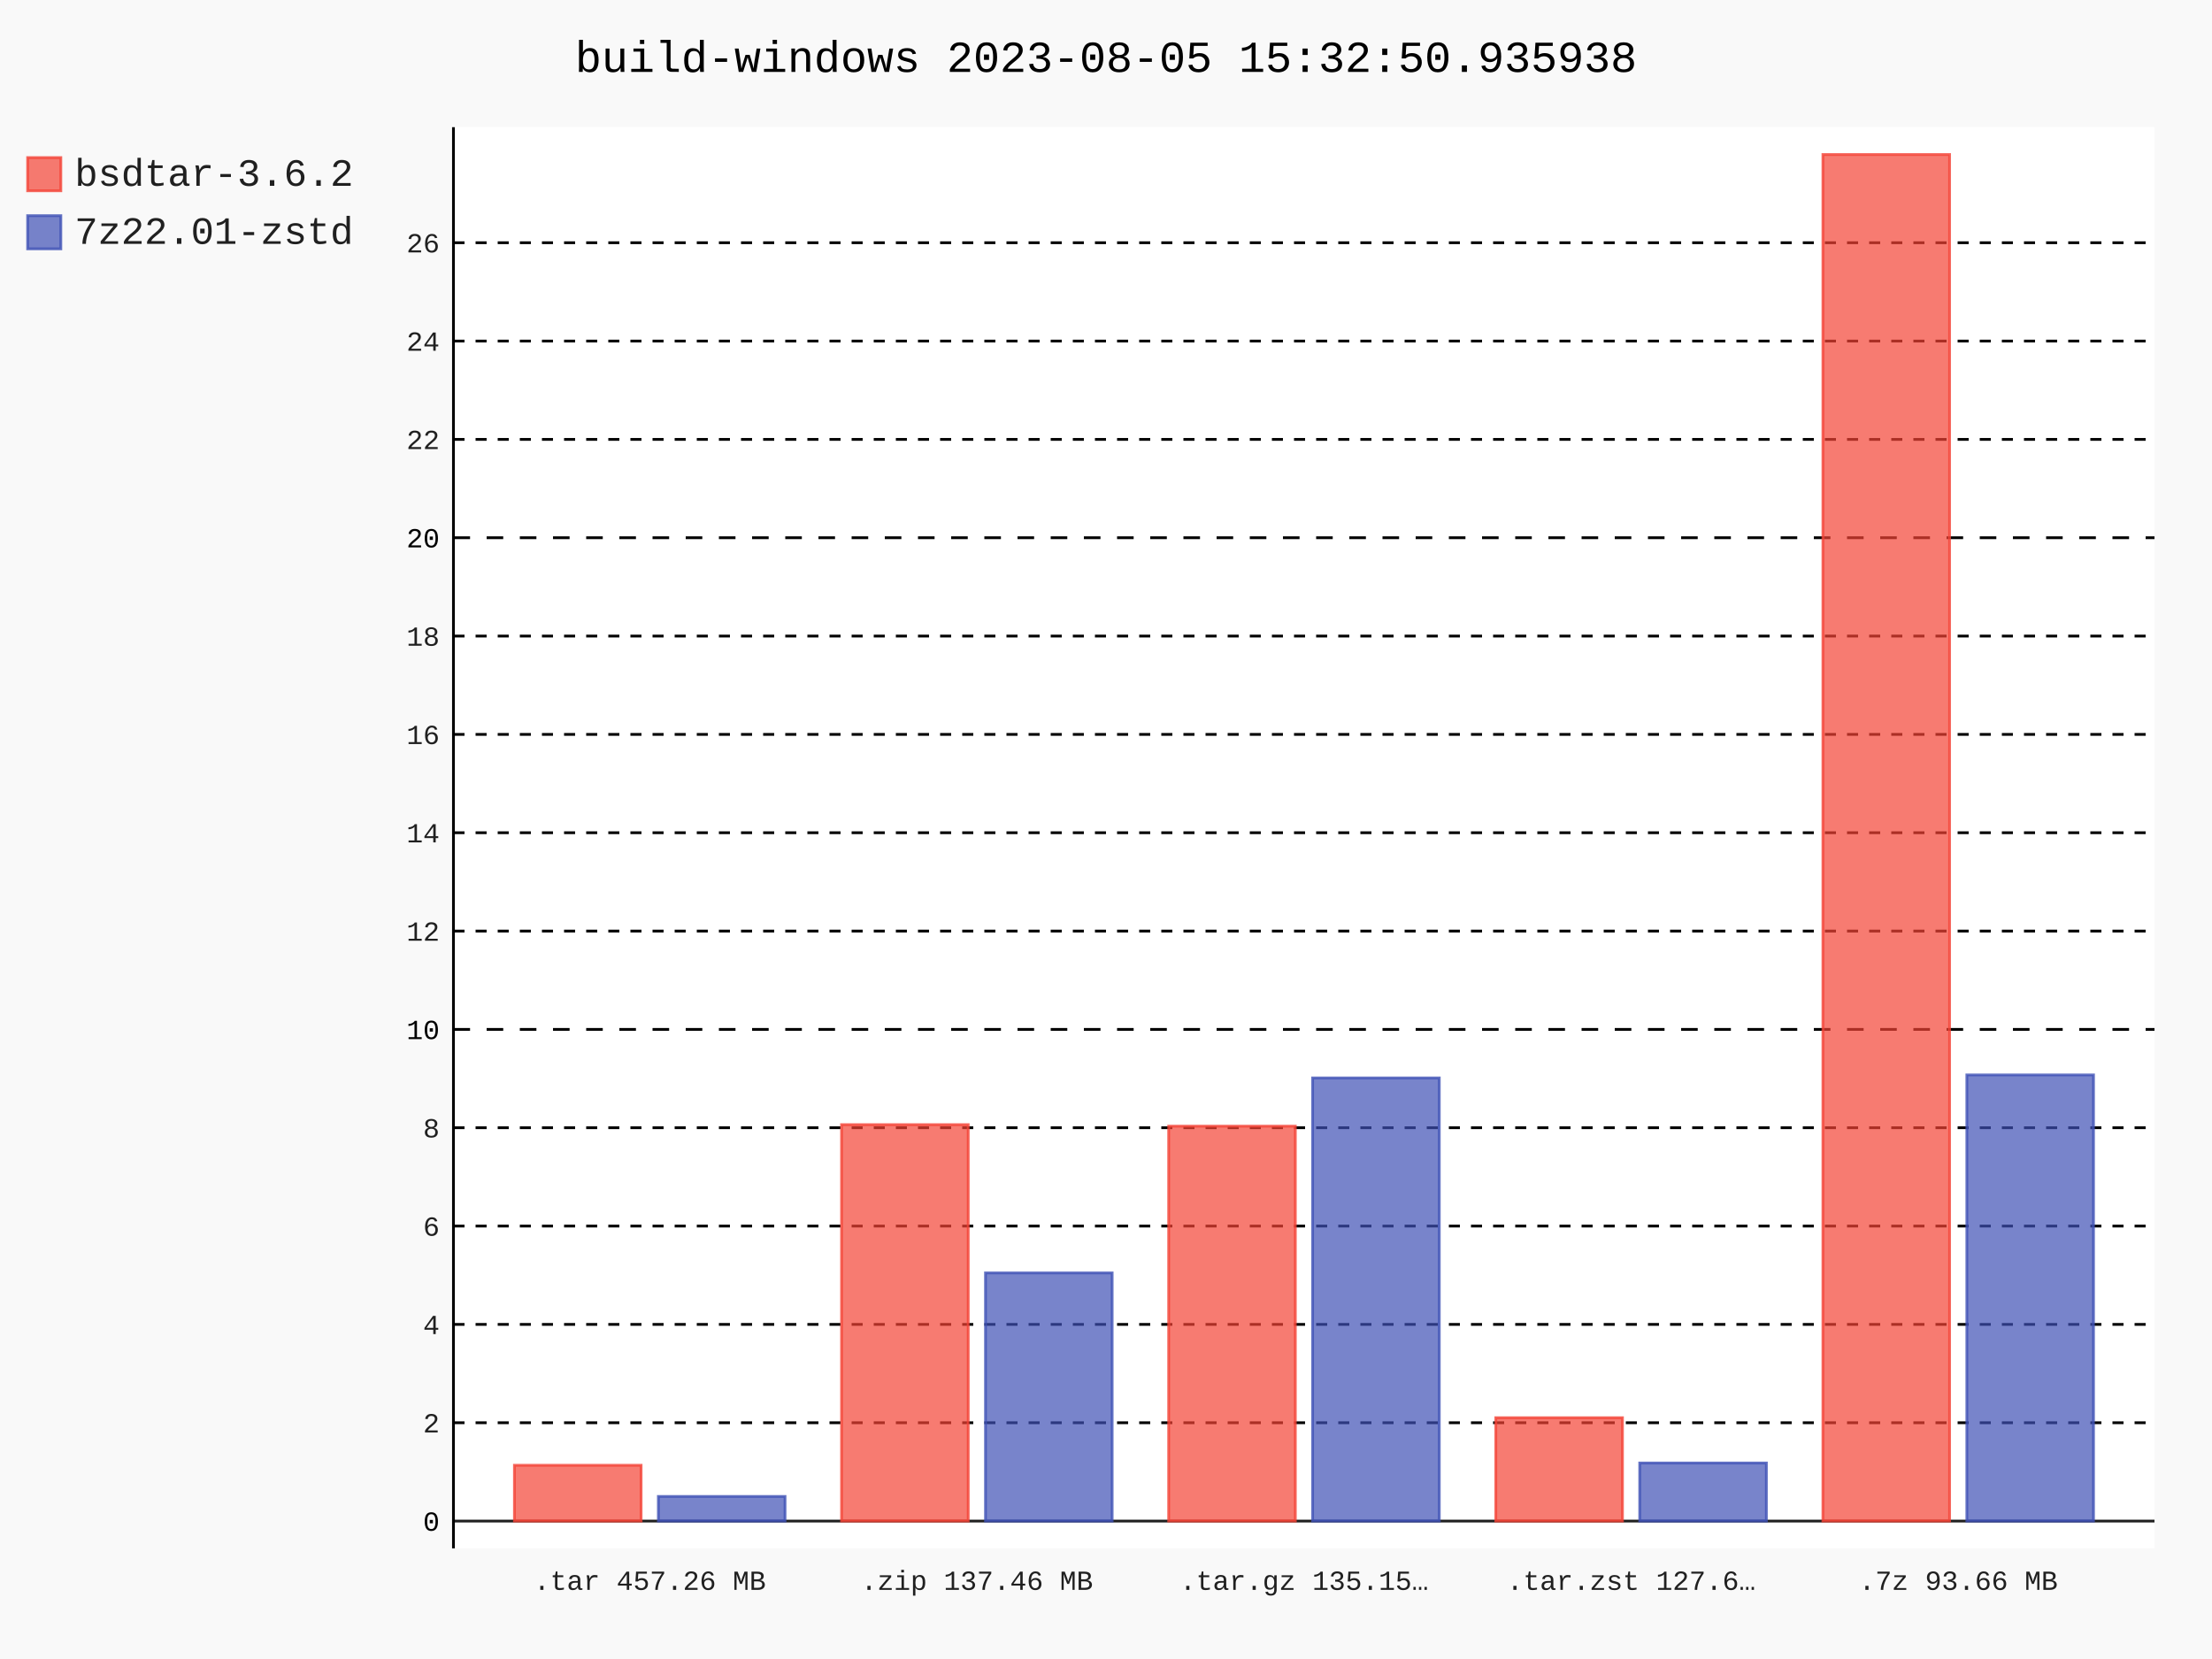
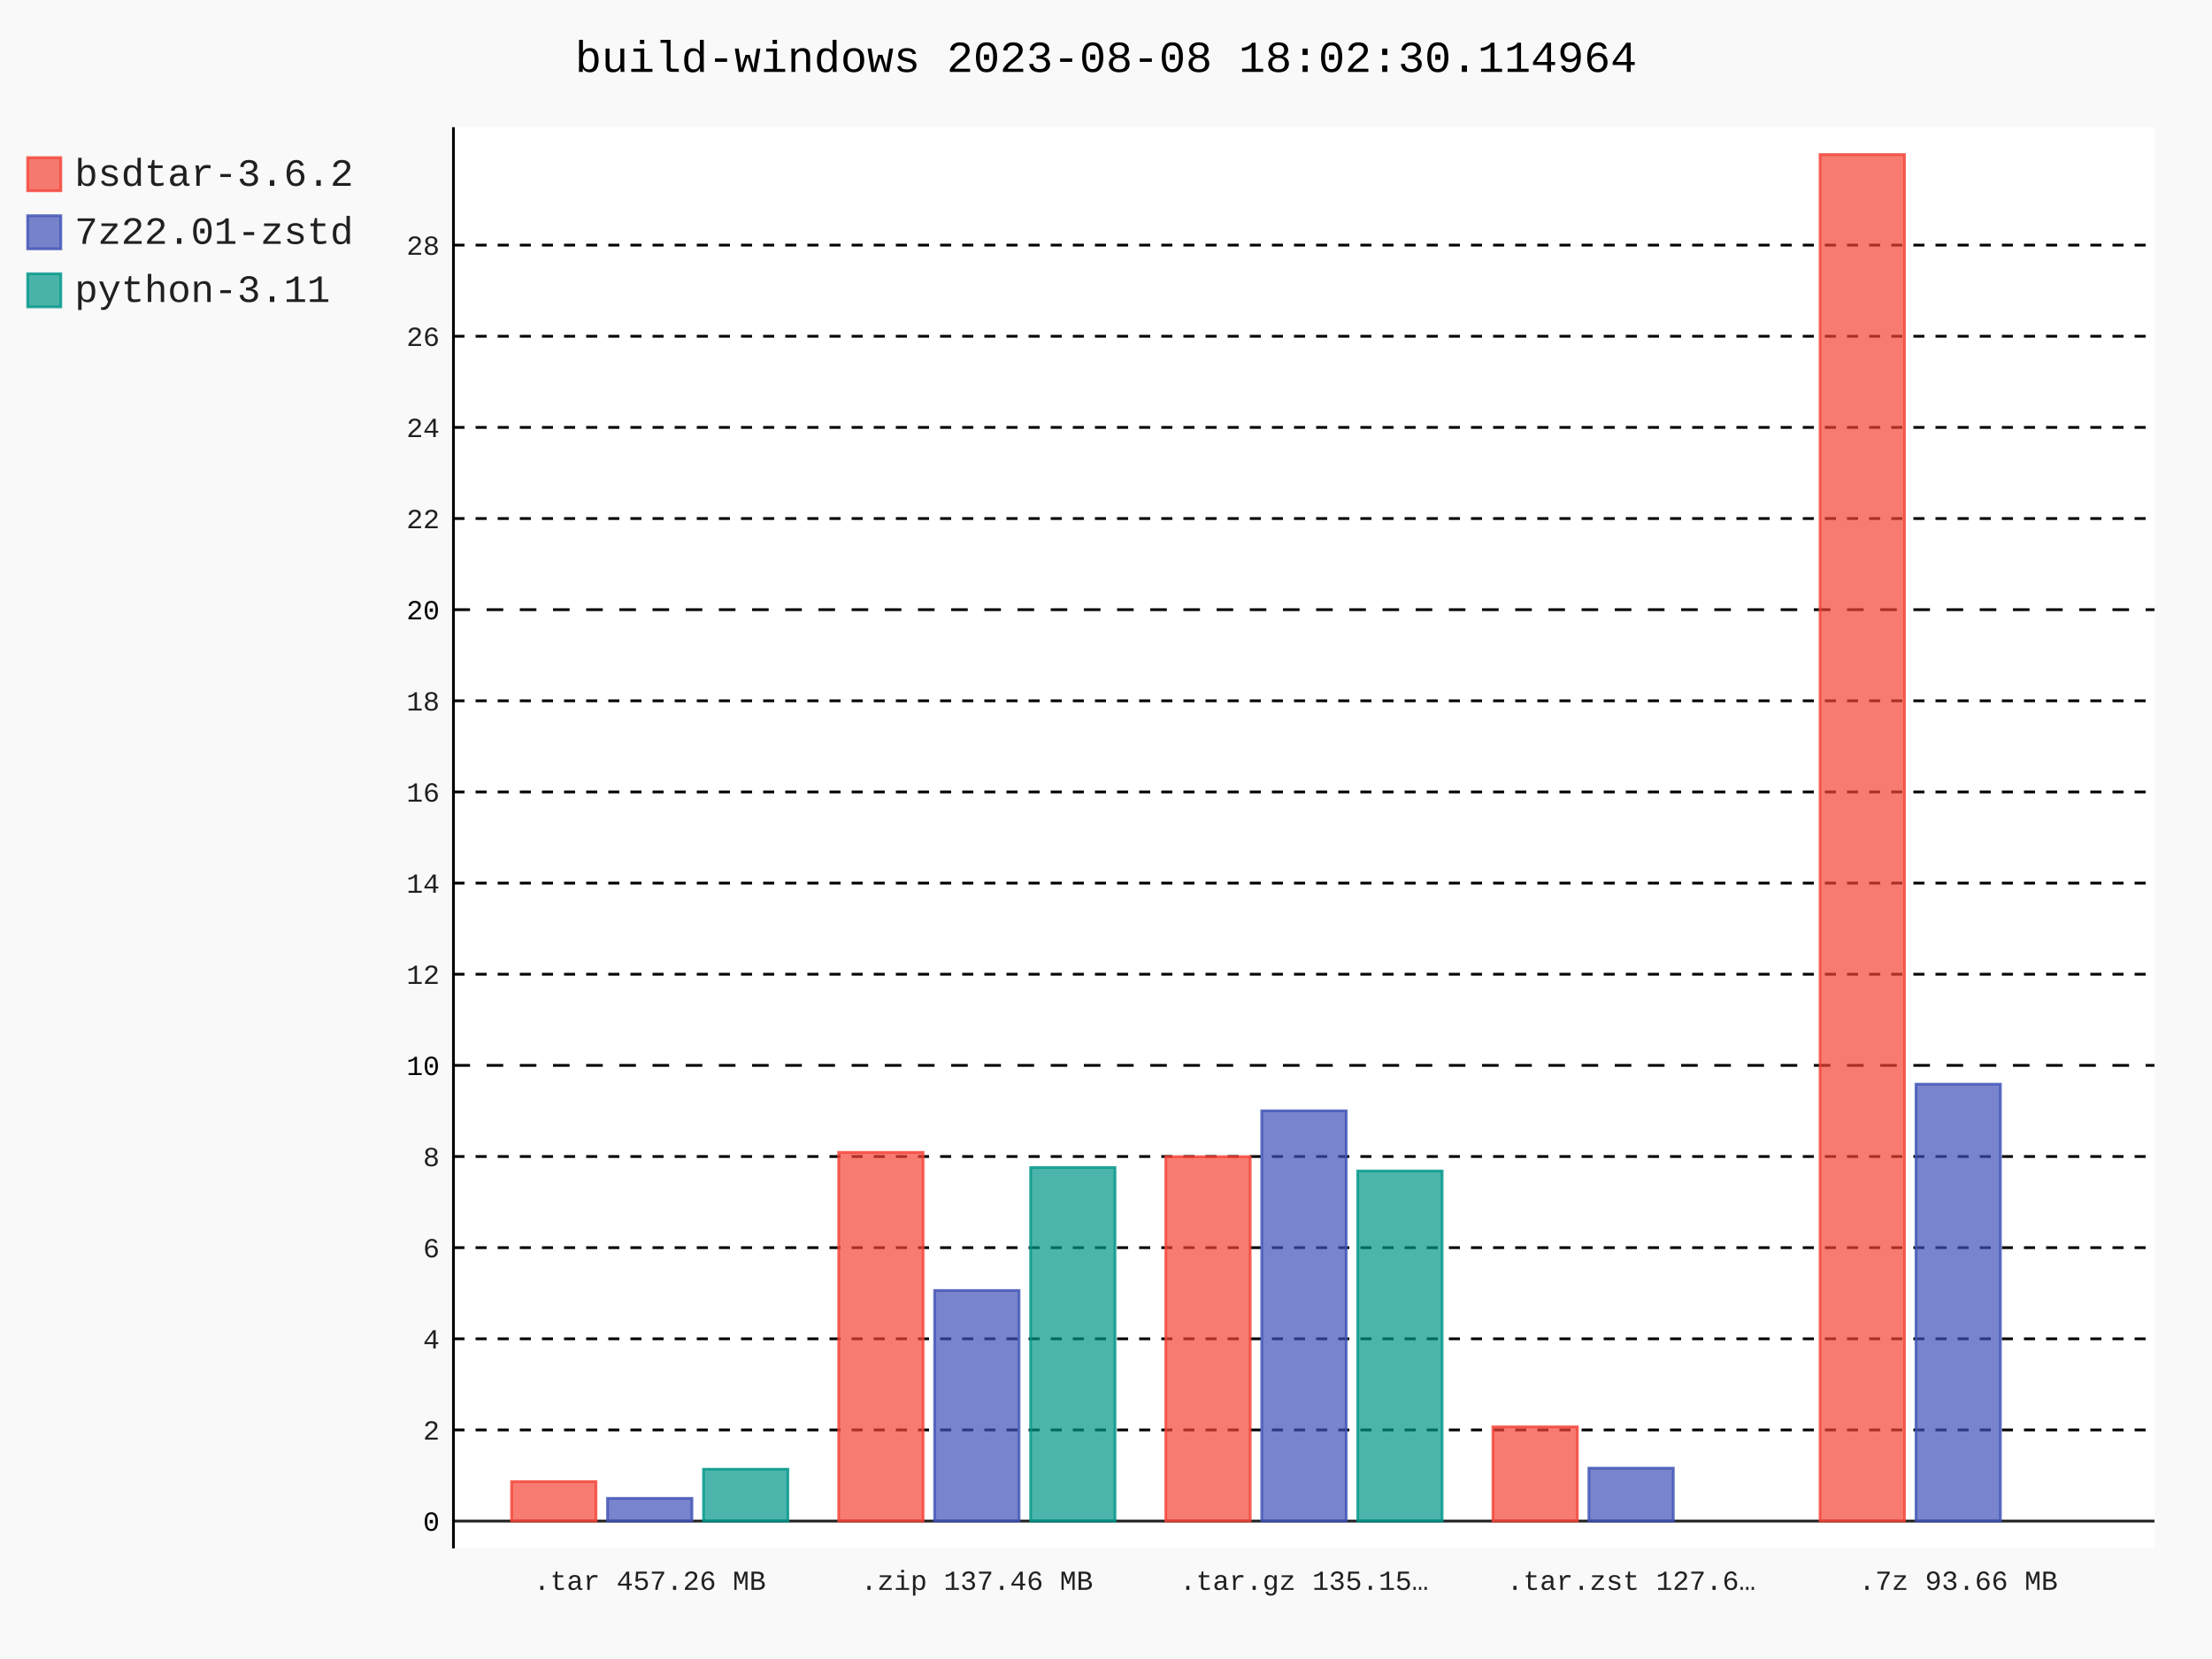
- <svg xmlns="http://www.w3.org/2000/svg" id="chart-95ddeae8-199c-4ca8-8b5f-6f37601e3344" class="pygal-chart" viewBox="0 0 800 600">
+ <svg xmlns="http://www.w3.org/2000/svg" id="chart-229e204f-ab1c-45c0-b601-272f493e5f15" class="pygal-chart" viewBox="0 0 800 600">
  <defs>
-     <style type="text/css">#chart-95ddeae8-199c-4ca8-8b5f-6f37601e3344{-webkit-user-select:none;-webkit-font-smoothing:antialiased;font-family:Consolas,"Liberation Mono",Menlo,Courier,monospace}#chart-95ddeae8-199c-4ca8-8b5f-6f37601e3344 .title{font-family:Consolas,"Liberation Mono",Menlo,Courier,monospace;font-size:16px}#chart-95ddeae8-199c-4ca8-8b5f-6f37601e3344 .legends .legend text{font-family:Consolas,"Liberation Mono",Menlo,Courier,monospace;font-size:14px}#chart-95ddeae8-199c-4ca8-8b5f-6f37601e3344 .axis text{font-family:Consolas,"Liberation Mono",Menlo,Courier,monospace;font-size:10px}#chart-95ddeae8-199c-4ca8-8b5f-6f37601e3344 .axis text.major{font-family:Consolas,"Liberation Mono",Menlo,Courier,monospace;font-size:10px}#chart-95ddeae8-199c-4ca8-8b5f-6f37601e3344 .text-overlay text.value{font-family:Consolas,"Liberation Mono",Menlo,Courier,monospace;font-size:16px}#chart-95ddeae8-199c-4ca8-8b5f-6f37601e3344 .text-overlay text.label{font-family:Consolas,"Liberation Mono",Menlo,Courier,monospace;font-size:10px}#chart-95ddeae8-199c-4ca8-8b5f-6f37601e3344 .tooltip{font-family:Consolas,"Liberation Mono",Menlo,Courier,monospace;font-size:14px}#chart-95ddeae8-199c-4ca8-8b5f-6f37601e3344 text.no_data{font-family:Consolas,"Liberation Mono",Menlo,Courier,monospace;font-size:64px}
- #chart-95ddeae8-199c-4ca8-8b5f-6f37601e3344{background-color:rgba(249,249,249,1)}#chart-95ddeae8-199c-4ca8-8b5f-6f37601e3344 path,#chart-95ddeae8-199c-4ca8-8b5f-6f37601e3344 line,#chart-95ddeae8-199c-4ca8-8b5f-6f37601e3344 rect,#chart-95ddeae8-199c-4ca8-8b5f-6f37601e3344 circle{-webkit-transition:150ms;-moz-transition:150ms;transition:150ms}#chart-95ddeae8-199c-4ca8-8b5f-6f37601e3344 .graph &gt; .background{fill:rgba(249,249,249,1)}#chart-95ddeae8-199c-4ca8-8b5f-6f37601e3344 .plot &gt; .background{fill:rgba(255,255,255,1)}#chart-95ddeae8-199c-4ca8-8b5f-6f37601e3344 .graph{fill:rgba(0,0,0,.87)}#chart-95ddeae8-199c-4ca8-8b5f-6f37601e3344 text.no_data{fill:rgba(0,0,0,1)}#chart-95ddeae8-199c-4ca8-8b5f-6f37601e3344 .title{fill:rgba(0,0,0,1)}#chart-95ddeae8-199c-4ca8-8b5f-6f37601e3344 .legends .legend text{fill:rgba(0,0,0,.87)}#chart-95ddeae8-199c-4ca8-8b5f-6f37601e3344 .legends .legend:hover text{fill:rgba(0,0,0,1)}#chart-95ddeae8-199c-4ca8-8b5f-6f37601e3344 .axis .line{stroke:rgba(0,0,0,1)}#chart-95ddeae8-199c-4ca8-8b5f-6f37601e3344 .axis .guide.line{stroke:rgba(0,0,0,.54)}#chart-95ddeae8-199c-4ca8-8b5f-6f37601e3344 .axis .major.line{stroke:rgba(0,0,0,.87)}#chart-95ddeae8-199c-4ca8-8b5f-6f37601e3344 .axis text.major{fill:rgba(0,0,0,1)}#chart-95ddeae8-199c-4ca8-8b5f-6f37601e3344 .axis.y .guides:hover .guide.line,#chart-95ddeae8-199c-4ca8-8b5f-6f37601e3344 .line-graph .axis.x .guides:hover .guide.line,#chart-95ddeae8-199c-4ca8-8b5f-6f37601e3344 .stackedline-graph .axis.x .guides:hover .guide.line,#chart-95ddeae8-199c-4ca8-8b5f-6f37601e3344 .xy-graph .axis.x .guides:hover .guide.line{stroke:rgba(0,0,0,1)}#chart-95ddeae8-199c-4ca8-8b5f-6f37601e3344 .axis .guides:hover text{fill:rgba(0,0,0,1)}#chart-95ddeae8-199c-4ca8-8b5f-6f37601e3344 .reactive{fill-opacity:.7;stroke-opacity:.8;stroke-width:1}#chart-95ddeae8-199c-4ca8-8b5f-6f37601e3344 .ci{stroke:rgba(0,0,0,.87)}#chart-95ddeae8-199c-4ca8-8b5f-6f37601e3344 .reactive.active,#chart-95ddeae8-199c-4ca8-8b5f-6f37601e3344 .active .reactive{fill-opacity:.8;stroke-opacity:.9;stroke-width:4}#chart-95ddeae8-199c-4ca8-8b5f-6f37601e3344 .ci .reactive.active{stroke-width:1.5}#chart-95ddeae8-199c-4ca8-8b5f-6f37601e3344 .series text{fill:rgba(0,0,0,1)}#chart-95ddeae8-199c-4ca8-8b5f-6f37601e3344 .tooltip rect{fill:rgba(255,255,255,1);stroke:rgba(0,0,0,1);-webkit-transition:opacity 150ms;-moz-transition:opacity 150ms;transition:opacity 150ms}#chart-95ddeae8-199c-4ca8-8b5f-6f37601e3344 .tooltip .label{fill:rgba(0,0,0,.87)}#chart-95ddeae8-199c-4ca8-8b5f-6f37601e3344 .tooltip .label{fill:rgba(0,0,0,.87)}#chart-95ddeae8-199c-4ca8-8b5f-6f37601e3344 .tooltip .legend{font-size:.8em;fill:rgba(0,0,0,.54)}#chart-95ddeae8-199c-4ca8-8b5f-6f37601e3344 .tooltip .x_label{font-size:.6em;fill:rgba(0,0,0,1)}#chart-95ddeae8-199c-4ca8-8b5f-6f37601e3344 .tooltip .xlink{font-size:.5em;text-decoration:underline}#chart-95ddeae8-199c-4ca8-8b5f-6f37601e3344 .tooltip .value{font-size:1.5em}#chart-95ddeae8-199c-4ca8-8b5f-6f37601e3344 .bound{font-size:.5em}#chart-95ddeae8-199c-4ca8-8b5f-6f37601e3344 .max-value{font-size:.75em;fill:rgba(0,0,0,.54)}#chart-95ddeae8-199c-4ca8-8b5f-6f37601e3344 .map-element{fill:rgba(255,255,255,1);stroke:rgba(0,0,0,.54) !important}#chart-95ddeae8-199c-4ca8-8b5f-6f37601e3344 .map-element .reactive{fill-opacity:inherit;stroke-opacity:inherit}#chart-95ddeae8-199c-4ca8-8b5f-6f37601e3344 .color-0,#chart-95ddeae8-199c-4ca8-8b5f-6f37601e3344 .color-0 a:visited{stroke:#F44336;fill:#F44336}#chart-95ddeae8-199c-4ca8-8b5f-6f37601e3344 .color-1,#chart-95ddeae8-199c-4ca8-8b5f-6f37601e3344 .color-1 a:visited{stroke:#3F51B5;fill:#3F51B5}#chart-95ddeae8-199c-4ca8-8b5f-6f37601e3344 .text-overlay .color-0 text{fill:black}#chart-95ddeae8-199c-4ca8-8b5f-6f37601e3344 .text-overlay .color-1 text{fill:black}
- #chart-95ddeae8-199c-4ca8-8b5f-6f37601e3344 text.no_data{text-anchor:middle}#chart-95ddeae8-199c-4ca8-8b5f-6f37601e3344 .guide.line{fill:none}#chart-95ddeae8-199c-4ca8-8b5f-6f37601e3344 .centered{text-anchor:middle}#chart-95ddeae8-199c-4ca8-8b5f-6f37601e3344 .title{text-anchor:middle}#chart-95ddeae8-199c-4ca8-8b5f-6f37601e3344 .legends .legend text{fill-opacity:1}#chart-95ddeae8-199c-4ca8-8b5f-6f37601e3344 .axis.x text{text-anchor:middle}#chart-95ddeae8-199c-4ca8-8b5f-6f37601e3344 .axis.x:not(.web) text[transform]{text-anchor:start}#chart-95ddeae8-199c-4ca8-8b5f-6f37601e3344 .axis.x:not(.web) text[transform].backwards{text-anchor:end}#chart-95ddeae8-199c-4ca8-8b5f-6f37601e3344 .axis.y text{text-anchor:end}#chart-95ddeae8-199c-4ca8-8b5f-6f37601e3344 .axis.y text[transform].backwards{text-anchor:start}#chart-95ddeae8-199c-4ca8-8b5f-6f37601e3344 .axis.y2 text{text-anchor:start}#chart-95ddeae8-199c-4ca8-8b5f-6f37601e3344 .axis.y2 text[transform].backwards{text-anchor:end}#chart-95ddeae8-199c-4ca8-8b5f-6f37601e3344 .axis .guide.line{stroke-dasharray:4,4;stroke:black}#chart-95ddeae8-199c-4ca8-8b5f-6f37601e3344 .axis .major.guide.line{stroke-dasharray:6,6;stroke:black}#chart-95ddeae8-199c-4ca8-8b5f-6f37601e3344 .horizontal .axis.y .guide.line,#chart-95ddeae8-199c-4ca8-8b5f-6f37601e3344 .horizontal .axis.y2 .guide.line,#chart-95ddeae8-199c-4ca8-8b5f-6f37601e3344 .vertical .axis.x .guide.line{opacity:0}#chart-95ddeae8-199c-4ca8-8b5f-6f37601e3344 .horizontal .axis.always_show .guide.line,#chart-95ddeae8-199c-4ca8-8b5f-6f37601e3344 .vertical .axis.always_show .guide.line{opacity:1 !important}#chart-95ddeae8-199c-4ca8-8b5f-6f37601e3344 .axis.y .guides:hover .guide.line,#chart-95ddeae8-199c-4ca8-8b5f-6f37601e3344 .axis.y2 .guides:hover .guide.line,#chart-95ddeae8-199c-4ca8-8b5f-6f37601e3344 .axis.x .guides:hover .guide.line{opacity:1}#chart-95ddeae8-199c-4ca8-8b5f-6f37601e3344 .axis .guides:hover text{opacity:1}#chart-95ddeae8-199c-4ca8-8b5f-6f37601e3344 .nofill{fill:none}#chart-95ddeae8-199c-4ca8-8b5f-6f37601e3344 .subtle-fill{fill-opacity:.2}#chart-95ddeae8-199c-4ca8-8b5f-6f37601e3344 .dot{stroke-width:1px;fill-opacity:1;stroke-opacity:1}#chart-95ddeae8-199c-4ca8-8b5f-6f37601e3344 .dot.active{stroke-width:5px}#chart-95ddeae8-199c-4ca8-8b5f-6f37601e3344 .dot.negative{fill:transparent}#chart-95ddeae8-199c-4ca8-8b5f-6f37601e3344 text,#chart-95ddeae8-199c-4ca8-8b5f-6f37601e3344 tspan{stroke:none !important}#chart-95ddeae8-199c-4ca8-8b5f-6f37601e3344 .series text.active{opacity:1}#chart-95ddeae8-199c-4ca8-8b5f-6f37601e3344 .tooltip rect{fill-opacity:.95;stroke-width:.5}#chart-95ddeae8-199c-4ca8-8b5f-6f37601e3344 .tooltip text{fill-opacity:1}#chart-95ddeae8-199c-4ca8-8b5f-6f37601e3344 .showable{visibility:hidden}#chart-95ddeae8-199c-4ca8-8b5f-6f37601e3344 .showable.shown{visibility:visible}#chart-95ddeae8-199c-4ca8-8b5f-6f37601e3344 .gauge-background{fill:rgba(229,229,229,1);stroke:none}#chart-95ddeae8-199c-4ca8-8b5f-6f37601e3344 .bg-lines{stroke:rgba(249,249,249,1);stroke-width:2px}</style>
+     <style type="text/css">#chart-229e204f-ab1c-45c0-b601-272f493e5f15{-webkit-user-select:none;-webkit-font-smoothing:antialiased;font-family:Consolas,"Liberation Mono",Menlo,Courier,monospace}#chart-229e204f-ab1c-45c0-b601-272f493e5f15 .title{font-family:Consolas,"Liberation Mono",Menlo,Courier,monospace;font-size:16px}#chart-229e204f-ab1c-45c0-b601-272f493e5f15 .legends .legend text{font-family:Consolas,"Liberation Mono",Menlo,Courier,monospace;font-size:14px}#chart-229e204f-ab1c-45c0-b601-272f493e5f15 .axis text{font-family:Consolas,"Liberation Mono",Menlo,Courier,monospace;font-size:10px}#chart-229e204f-ab1c-45c0-b601-272f493e5f15 .axis text.major{font-family:Consolas,"Liberation Mono",Menlo,Courier,monospace;font-size:10px}#chart-229e204f-ab1c-45c0-b601-272f493e5f15 .text-overlay text.value{font-family:Consolas,"Liberation Mono",Menlo,Courier,monospace;font-size:16px}#chart-229e204f-ab1c-45c0-b601-272f493e5f15 .text-overlay text.label{font-family:Consolas,"Liberation Mono",Menlo,Courier,monospace;font-size:10px}#chart-229e204f-ab1c-45c0-b601-272f493e5f15 .tooltip{font-family:Consolas,"Liberation Mono",Menlo,Courier,monospace;font-size:14px}#chart-229e204f-ab1c-45c0-b601-272f493e5f15 text.no_data{font-family:Consolas,"Liberation Mono",Menlo,Courier,monospace;font-size:64px}
+ #chart-229e204f-ab1c-45c0-b601-272f493e5f15{background-color:rgba(249,249,249,1)}#chart-229e204f-ab1c-45c0-b601-272f493e5f15 path,#chart-229e204f-ab1c-45c0-b601-272f493e5f15 line,#chart-229e204f-ab1c-45c0-b601-272f493e5f15 rect,#chart-229e204f-ab1c-45c0-b601-272f493e5f15 circle{-webkit-transition:150ms;-moz-transition:150ms;transition:150ms}#chart-229e204f-ab1c-45c0-b601-272f493e5f15 .graph &gt; .background{fill:rgba(249,249,249,1)}#chart-229e204f-ab1c-45c0-b601-272f493e5f15 .plot &gt; .background{fill:rgba(255,255,255,1)}#chart-229e204f-ab1c-45c0-b601-272f493e5f15 .graph{fill:rgba(0,0,0,.87)}#chart-229e204f-ab1c-45c0-b601-272f493e5f15 text.no_data{fill:rgba(0,0,0,1)}#chart-229e204f-ab1c-45c0-b601-272f493e5f15 .title{fill:rgba(0,0,0,1)}#chart-229e204f-ab1c-45c0-b601-272f493e5f15 .legends .legend text{fill:rgba(0,0,0,.87)}#chart-229e204f-ab1c-45c0-b601-272f493e5f15 .legends .legend:hover text{fill:rgba(0,0,0,1)}#chart-229e204f-ab1c-45c0-b601-272f493e5f15 .axis .line{stroke:rgba(0,0,0,1)}#chart-229e204f-ab1c-45c0-b601-272f493e5f15 .axis .guide.line{stroke:rgba(0,0,0,.54)}#chart-229e204f-ab1c-45c0-b601-272f493e5f15 .axis .major.line{stroke:rgba(0,0,0,.87)}#chart-229e204f-ab1c-45c0-b601-272f493e5f15 .axis text.major{fill:rgba(0,0,0,1)}#chart-229e204f-ab1c-45c0-b601-272f493e5f15 .axis.y .guides:hover .guide.line,#chart-229e204f-ab1c-45c0-b601-272f493e5f15 .line-graph .axis.x .guides:hover .guide.line,#chart-229e204f-ab1c-45c0-b601-272f493e5f15 .stackedline-graph .axis.x .guides:hover .guide.line,#chart-229e204f-ab1c-45c0-b601-272f493e5f15 .xy-graph .axis.x .guides:hover .guide.line{stroke:rgba(0,0,0,1)}#chart-229e204f-ab1c-45c0-b601-272f493e5f15 .axis .guides:hover text{fill:rgba(0,0,0,1)}#chart-229e204f-ab1c-45c0-b601-272f493e5f15 .reactive{fill-opacity:.7;stroke-opacity:.8;stroke-width:1}#chart-229e204f-ab1c-45c0-b601-272f493e5f15 .ci{stroke:rgba(0,0,0,.87)}#chart-229e204f-ab1c-45c0-b601-272f493e5f15 .reactive.active,#chart-229e204f-ab1c-45c0-b601-272f493e5f15 .active .reactive{fill-opacity:.8;stroke-opacity:.9;stroke-width:4}#chart-229e204f-ab1c-45c0-b601-272f493e5f15 .ci .reactive.active{stroke-width:1.5}#chart-229e204f-ab1c-45c0-b601-272f493e5f15 .series text{fill:rgba(0,0,0,1)}#chart-229e204f-ab1c-45c0-b601-272f493e5f15 .tooltip rect{fill:rgba(255,255,255,1);stroke:rgba(0,0,0,1);-webkit-transition:opacity 150ms;-moz-transition:opacity 150ms;transition:opacity 150ms}#chart-229e204f-ab1c-45c0-b601-272f493e5f15 .tooltip .label{fill:rgba(0,0,0,.87)}#chart-229e204f-ab1c-45c0-b601-272f493e5f15 .tooltip .label{fill:rgba(0,0,0,.87)}#chart-229e204f-ab1c-45c0-b601-272f493e5f15 .tooltip .legend{font-size:.8em;fill:rgba(0,0,0,.54)}#chart-229e204f-ab1c-45c0-b601-272f493e5f15 .tooltip .x_label{font-size:.6em;fill:rgba(0,0,0,1)}#chart-229e204f-ab1c-45c0-b601-272f493e5f15 .tooltip .xlink{font-size:.5em;text-decoration:underline}#chart-229e204f-ab1c-45c0-b601-272f493e5f15 .tooltip .value{font-size:1.5em}#chart-229e204f-ab1c-45c0-b601-272f493e5f15 .bound{font-size:.5em}#chart-229e204f-ab1c-45c0-b601-272f493e5f15 .max-value{font-size:.75em;fill:rgba(0,0,0,.54)}#chart-229e204f-ab1c-45c0-b601-272f493e5f15 .map-element{fill:rgba(255,255,255,1);stroke:rgba(0,0,0,.54) !important}#chart-229e204f-ab1c-45c0-b601-272f493e5f15 .map-element .reactive{fill-opacity:inherit;stroke-opacity:inherit}#chart-229e204f-ab1c-45c0-b601-272f493e5f15 .color-0,#chart-229e204f-ab1c-45c0-b601-272f493e5f15 .color-0 a:visited{stroke:#F44336;fill:#F44336}#chart-229e204f-ab1c-45c0-b601-272f493e5f15 .color-1,#chart-229e204f-ab1c-45c0-b601-272f493e5f15 .color-1 a:visited{stroke:#3F51B5;fill:#3F51B5}#chart-229e204f-ab1c-45c0-b601-272f493e5f15 .color-2,#chart-229e204f-ab1c-45c0-b601-272f493e5f15 .color-2 a:visited{stroke:#009688;fill:#009688}#chart-229e204f-ab1c-45c0-b601-272f493e5f15 .text-overlay .color-0 text{fill:black}#chart-229e204f-ab1c-45c0-b601-272f493e5f15 .text-overlay .color-1 text{fill:black}#chart-229e204f-ab1c-45c0-b601-272f493e5f15 .text-overlay .color-2 text{fill:black}
+ #chart-229e204f-ab1c-45c0-b601-272f493e5f15 text.no_data{text-anchor:middle}#chart-229e204f-ab1c-45c0-b601-272f493e5f15 .guide.line{fill:none}#chart-229e204f-ab1c-45c0-b601-272f493e5f15 .centered{text-anchor:middle}#chart-229e204f-ab1c-45c0-b601-272f493e5f15 .title{text-anchor:middle}#chart-229e204f-ab1c-45c0-b601-272f493e5f15 .legends .legend text{fill-opacity:1}#chart-229e204f-ab1c-45c0-b601-272f493e5f15 .axis.x text{text-anchor:middle}#chart-229e204f-ab1c-45c0-b601-272f493e5f15 .axis.x:not(.web) text[transform]{text-anchor:start}#chart-229e204f-ab1c-45c0-b601-272f493e5f15 .axis.x:not(.web) text[transform].backwards{text-anchor:end}#chart-229e204f-ab1c-45c0-b601-272f493e5f15 .axis.y text{text-anchor:end}#chart-229e204f-ab1c-45c0-b601-272f493e5f15 .axis.y text[transform].backwards{text-anchor:start}#chart-229e204f-ab1c-45c0-b601-272f493e5f15 .axis.y2 text{text-anchor:start}#chart-229e204f-ab1c-45c0-b601-272f493e5f15 .axis.y2 text[transform].backwards{text-anchor:end}#chart-229e204f-ab1c-45c0-b601-272f493e5f15 .axis .guide.line{stroke-dasharray:4,4;stroke:black}#chart-229e204f-ab1c-45c0-b601-272f493e5f15 .axis .major.guide.line{stroke-dasharray:6,6;stroke:black}#chart-229e204f-ab1c-45c0-b601-272f493e5f15 .horizontal .axis.y .guide.line,#chart-229e204f-ab1c-45c0-b601-272f493e5f15 .horizontal .axis.y2 .guide.line,#chart-229e204f-ab1c-45c0-b601-272f493e5f15 .vertical .axis.x .guide.line{opacity:0}#chart-229e204f-ab1c-45c0-b601-272f493e5f15 .horizontal .axis.always_show .guide.line,#chart-229e204f-ab1c-45c0-b601-272f493e5f15 .vertical .axis.always_show .guide.line{opacity:1 !important}#chart-229e204f-ab1c-45c0-b601-272f493e5f15 .axis.y .guides:hover .guide.line,#chart-229e204f-ab1c-45c0-b601-272f493e5f15 .axis.y2 .guides:hover .guide.line,#chart-229e204f-ab1c-45c0-b601-272f493e5f15 .axis.x .guides:hover .guide.line{opacity:1}#chart-229e204f-ab1c-45c0-b601-272f493e5f15 .axis .guides:hover text{opacity:1}#chart-229e204f-ab1c-45c0-b601-272f493e5f15 .nofill{fill:none}#chart-229e204f-ab1c-45c0-b601-272f493e5f15 .subtle-fill{fill-opacity:.2}#chart-229e204f-ab1c-45c0-b601-272f493e5f15 .dot{stroke-width:1px;fill-opacity:1;stroke-opacity:1}#chart-229e204f-ab1c-45c0-b601-272f493e5f15 .dot.active{stroke-width:5px}#chart-229e204f-ab1c-45c0-b601-272f493e5f15 .dot.negative{fill:transparent}#chart-229e204f-ab1c-45c0-b601-272f493e5f15 text,#chart-229e204f-ab1c-45c0-b601-272f493e5f15 tspan{stroke:none !important}#chart-229e204f-ab1c-45c0-b601-272f493e5f15 .series text.active{opacity:1}#chart-229e204f-ab1c-45c0-b601-272f493e5f15 .tooltip rect{fill-opacity:.95;stroke-width:.5}#chart-229e204f-ab1c-45c0-b601-272f493e5f15 .tooltip text{fill-opacity:1}#chart-229e204f-ab1c-45c0-b601-272f493e5f15 .showable{visibility:hidden}#chart-229e204f-ab1c-45c0-b601-272f493e5f15 .showable.shown{visibility:visible}#chart-229e204f-ab1c-45c0-b601-272f493e5f15 .gauge-background{fill:rgba(229,229,229,1);stroke:none}#chart-229e204f-ab1c-45c0-b601-272f493e5f15 .bg-lines{stroke:rgba(249,249,249,1);stroke-width:2px}</style>
  </defs>
  <g class="graph bar-graph vertical">
    <rect x="0" y="0" width="800" height="600" class="background" />
    <g transform="translate(164, 46)" class="plot">
      <rect x="0" y="0" width="615.2" height="514" class="background" />
      <g class="axis y always_show">
        <g class="guides">
          <path d="M0 504.115 h615.2" class="axis major line" />
          <text x="-5" y="507.615" class="major">0</text>
        </g>
        <g class="guides">
-           <path d="M0 468.552 h615.2" class="guide line" />
-           <text x="-5" y="472.052" class="">2</text>
+           <path d="M0 471.153 h615.2" class="guide line" />
+           <text x="-5" y="474.653" class="">2</text>
        </g>
        <g class="guides">
-           <path d="M0 432.988 h615.2" class="guide line" />
-           <text x="-5" y="436.488" class="">4</text>
+           <path d="M0 438.192 h615.2" class="guide line" />
+           <text x="-5" y="441.692" class="">4</text>
        </g>
        <g class="guides">
-           <path d="M0 397.424 h615.2" class="guide line" />
-           <text x="-5" y="400.924" class="">6</text>
+           <path d="M0 405.23 h615.2" class="guide line" />
+           <text x="-5" y="408.73" class="">6</text>
        </g>
        <g class="guides">
-           <path d="M0 361.86 h615.2" class="guide line" />
-           <text x="-5" y="365.36" class="">8</text>
+           <path d="M0 372.268 h615.2" class="guide line" />
+           <text x="-5" y="375.768" class="">8</text>
        </g>
        <g class="guides">
-           <path d="M0 326.296 h615.2" class="major guide line" />
-           <text x="-5" y="329.796" class="major">10</text>
+           <path d="M0 339.306 h615.2" class="major guide line" />
+           <text x="-5" y="342.806" class="major">10</text>
        </g>
        <g class="guides">
-           <path d="M0 290.732 h615.2" class="guide line" />
-           <text x="-5" y="294.232" class="">12</text>
+           <path d="M0 306.344 h615.2" class="guide line" />
+           <text x="-5" y="309.844" class="">12</text>
        </g>
        <g class="guides">
-           <path d="M0 255.168 h615.2" class="guide line" />
-           <text x="-5" y="258.668" class="">14</text>
+           <path d="M0 273.382 h615.2" class="guide line" />
+           <text x="-5" y="276.882" class="">14</text>
        </g>
        <g class="guides">
-           <path d="M0 219.605 h615.2" class="guide line" />
-           <text x="-5" y="223.105" class="">16</text>
+           <path d="M0 240.42 h615.2" class="guide line" />
+           <text x="-5" y="243.92" class="">16</text>
        </g>
        <g class="guides">
-           <path d="M0 184.041 h615.2" class="guide line" />
-           <text x="-5" y="187.541" class="">18</text>
+           <path d="M0 207.458 h615.2" class="guide line" />
+           <text x="-5" y="210.958" class="">18</text>
        </g>
        <g class="guides">
-           <path d="M0 148.477 h615.2" class="major guide line" />
-           <text x="-5" y="151.977" class="major">20</text>
+           <path d="M0 174.496 h615.2" class="major guide line" />
+           <text x="-5" y="177.996" class="major">20</text>
        </g>
        <g class="guides">
-           <path d="M0 112.913 h615.2" class="guide line" />
-           <text x="-5" y="116.413" class="">22</text>
+           <path d="M0 141.534 h615.2" class="guide line" />
+           <text x="-5" y="145.034" class="">22</text>
        </g>
        <g class="guides">
-           <path d="M0 77.349 h615.2" class="guide line" />
-           <text x="-5" y="80.849" class="">24</text>
+           <path d="M0 108.573 h615.2" class="guide line" />
+           <text x="-5" y="112.073" class="">24</text>
        </g>
        <g class="guides">
-           <path d="M0 41.785 h615.2" class="guide line" />
-           <text x="-5" y="45.285" class="">26</text>
+           <path d="M0 75.611 h615.2" class="guide line" />
+           <text x="-5" y="79.111" class="">26</text>
+         </g>
+         <g class="guides">
+           <path d="M0 42.649 h615.2" class="guide line" />
+           <text x="-5" y="46.149" class="">28</text>
        </g>
      </g>
      <g class="axis x">
        <path d="M0 0 v514" class="line" />
        <g class="guides">
          <path d="M70.985 0 v514" class="guide line" />
          <text x="70.985" y="529.0" class="">.tar 457.26 MB</text>
        </g>
        <g class="guides">
          <path d="M189.292 0 v514" class="guide line" />
          <text x="189.292" y="529.0" class="">.zip 137.46 MB</text>
        </g>
        <g class="guides">
          <path d="M307.6 0 v514" class="guide line" />
          <text x="307.6" y="529.0" class="">.tar.gz 135.15…</text>
        </g>
        <g class="guides">
          <path d="M425.908 0 v514" class="guide line" />
          <text x="425.908" y="529.0" class="">.tar.zst 127.6…</text>
        </g>
        <g class="guides">
          <path d="M544.215 0 v514" class="guide line" />
          <text x="544.215" y="529.0" class="">.7z 93.66 MB</text>
        </g>
      </g>
      <g class="series serie-0 color-0">
        <g class="bars">
          <g class="bar">
-             <rect x="22.053" y="483.933" rx="0" ry="0" width="45.809" height="20.182" class="rect reactive tooltip-trigger" />
+             <rect x="21.011" y="489.843" rx="0" ry="0" width="30.539" height="14.273" class="rect reactive tooltip-trigger" />
          </g>
          <g class="bar">
-             <rect x="140.36" y="360.74" rx="0" ry="0" width="45.809" height="143.376" class="rect reactive tooltip-trigger" />
+             <rect x="139.319" y="370.768" rx="0" ry="0" width="30.539" height="133.347" class="rect reactive tooltip-trigger" />
          </g>
          <g class="bar">
-             <rect x="258.668" y="361.291" rx="0" ry="0" width="45.809" height="142.824" class="rect reactive tooltip-trigger" />
+             <rect x="257.627" y="372.317" rx="0" ry="0" width="30.539" height="131.798" class="rect reactive tooltip-trigger" />
          </g>
          <g class="bar">
-             <rect x="376.976" y="466.738" rx="0" ry="0" width="45.809" height="37.378" class="rect reactive tooltip-trigger" />
+             <rect x="375.935" y="470.033" rx="0" ry="0" width="30.539" height="34.083" class="rect reactive tooltip-trigger" />
          </g>
          <g class="bar">
-             <rect x="495.283" y="9.885" rx="0" ry="0" width="45.809" height="494.231" class="rect reactive tooltip-trigger" />
+             <rect x="494.242" y="9.885" rx="0" ry="0" width="30.539" height="494.231" class="rect reactive tooltip-trigger" />
          </g>
        </g>
      </g>
      <g class="series serie-1 color-1">
        <g class="bars">
          <g class="bar">
-             <rect x="74.108" y="495.207" rx="0" ry="0" width="45.809" height="8.909" class="rect reactive tooltip-trigger" />
+             <rect x="55.715" y="495.891" rx="0" ry="0" width="30.539" height="8.224" class="rect reactive tooltip-trigger" />
          </g>
          <g class="bar">
-             <rect x="192.416" y="414.37" rx="0" ry="0" width="45.809" height="89.745" class="rect reactive tooltip-trigger" />
+             <rect x="174.023" y="420.705" rx="0" ry="0" width="30.539" height="83.41" class="rect reactive tooltip-trigger" />
          </g>
          <g class="bar">
-             <rect x="310.723" y="343.847" rx="0" ry="0" width="45.809" height="160.268" class="rect reactive tooltip-trigger" />
+             <rect x="292.33" y="355.737" rx="0" ry="0" width="30.539" height="148.378" class="rect reactive tooltip-trigger" />
          </g>
          <g class="bar">
-             <rect x="429.031" y="483.115" rx="0" ry="0" width="45.809" height="21" class="rect reactive tooltip-trigger" />
+             <rect x="410.638" y="484.965" rx="0" ry="0" width="30.539" height="19.151" class="rect reactive tooltip-trigger" />
          </g>
          <g class="bar">
-             <rect x="547.339" y="342.762" rx="0" ry="0" width="45.809" height="161.353" class="rect reactive tooltip-trigger" />
+             <rect x="528.946" y="346.096" rx="0" ry="0" width="30.539" height="158.019" class="rect reactive tooltip-trigger" />
+           </g>
+         </g>
+       </g>
+       <g class="series serie-2 color-2">
+         <g class="bars">
+           <g class="bar">
+             <rect x="90.419" y="485.344" rx="0" ry="0" width="30.539" height="18.772" class="rect reactive tooltip-trigger" />
+           </g>
+           <g class="bar">
+             <rect x="208.726" y="376.24" rx="0" ry="0" width="30.539" height="127.876" class="rect reactive tooltip-trigger" />
+           </g>
+           <g class="bar">
+             <rect x="327.034" y="377.492" rx="0" ry="0" width="30.539" height="126.623" class="rect reactive tooltip-trigger" />
          </g>
        </g>
      </g>
    </g>
    <g class="titles">
-       <text x="400.0" y="26" class="title plot_title">build-windows 2023-08-05 15:32:50.935938</text>
+       <text x="400.0" y="26" class="title plot_title">build-windows 2023-08-08 18:02:30.114964</text>
    </g>
    <g transform="translate(164, 46)" class="plot overlay">
      <g class="series serie-0 color-0" />
      <g class="series serie-1 color-1" />
+       <g class="series serie-2 color-2" />
    </g>
    <g transform="translate(164, 46)" class="plot text-overlay">
      <g class="series serie-0 color-0" />
      <g class="series serie-1 color-1" />
+       <g class="series serie-2 color-2" />
    </g>
    <g transform="translate(164, 46)" class="plot tooltip-overlay">
      <g transform="translate(0 0)" style="opacity: 0" class="tooltip">
        <rect rx="0" ry="0" width="0" height="0" class="tooltip-box" />
        <g class="text" />
      </g>
    </g>
    <g transform="translate(10, 56)" class="legends">
      <g id="activate-serie-0" class="legend reactive activate-serie">
        <rect x="0.0" y="1.0" width="12" height="12" class="color-0 reactive" />
        <text x="17.0" y="11.2">bsdtar-3.6.2</text>
      </g>
      <g id="activate-serie-1" class="legend reactive activate-serie">
        <rect x="0.0" y="22.0" width="12" height="12" class="color-1 reactive" />
        <text x="17.0" y="32.2">7z22.01-zstd</text>
      </g>
+       <g id="activate-serie-2" class="legend reactive activate-serie">
+         <rect x="0.0" y="43.0" width="12" height="12" class="color-2 reactive" />
+         <text x="17.0" y="53.2">python-3.11</text>
+       </g>
    </g>
    <g transform="translate(790, 56)" class="legends" />
  </g>
</svg>
